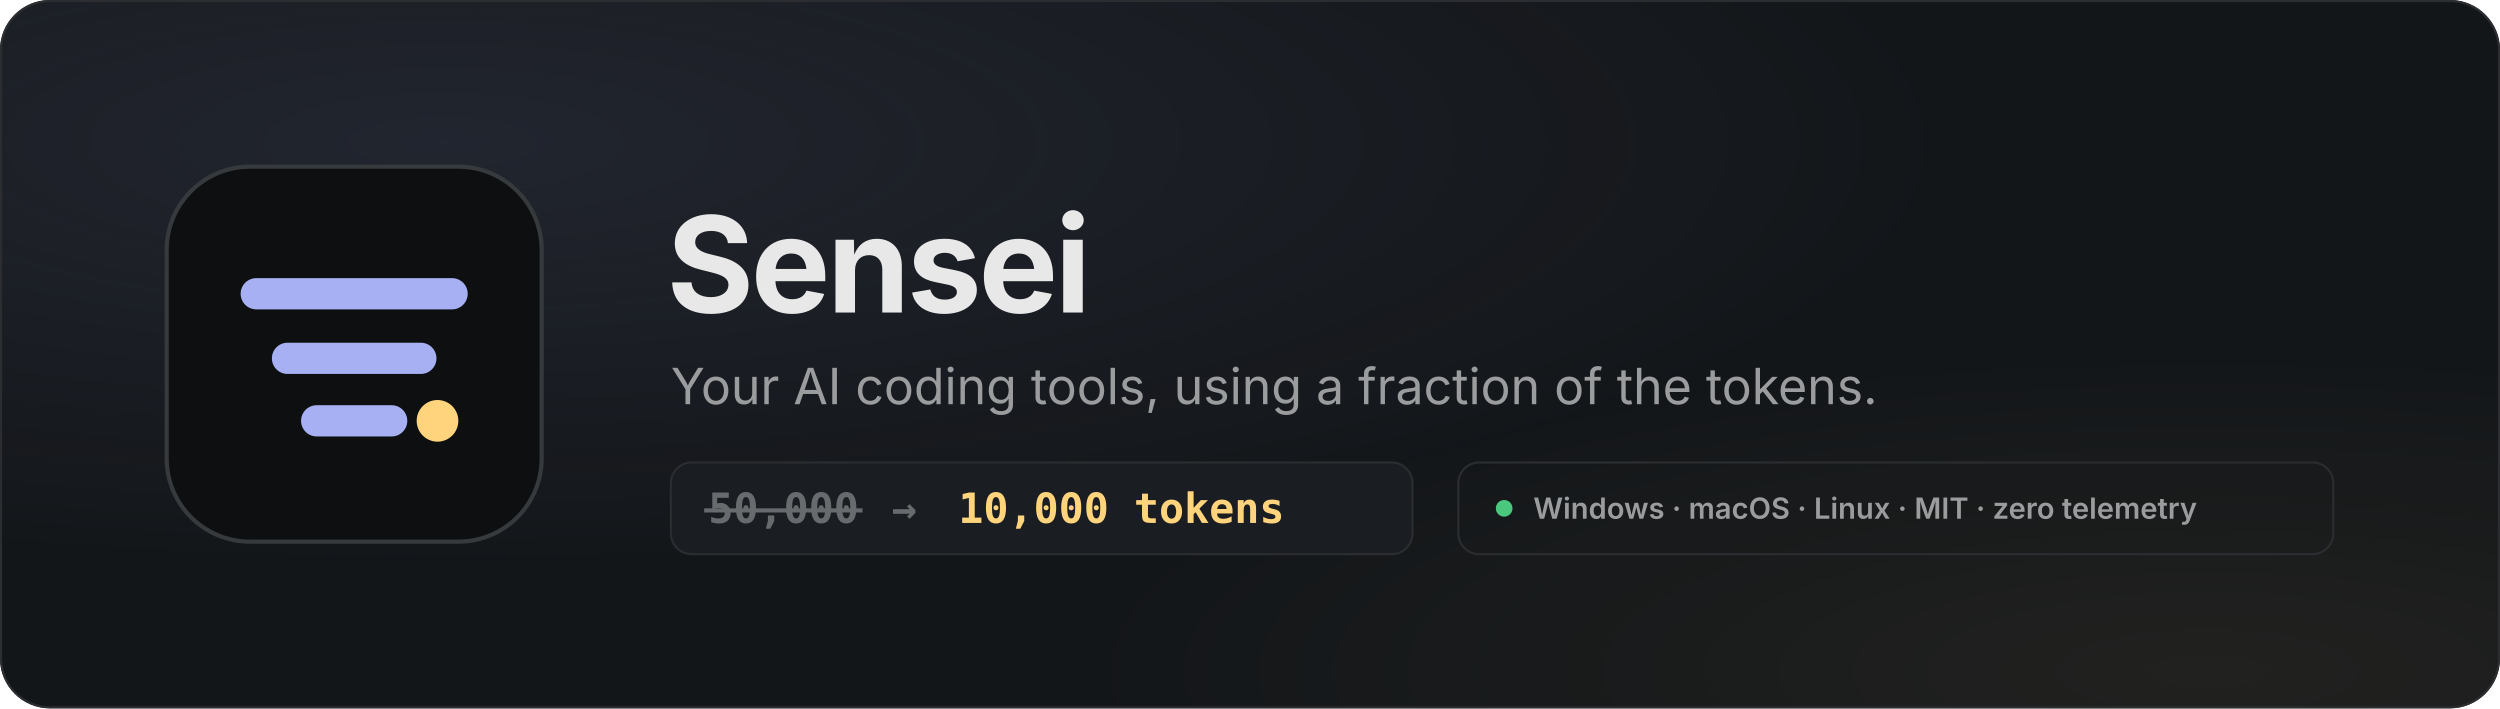
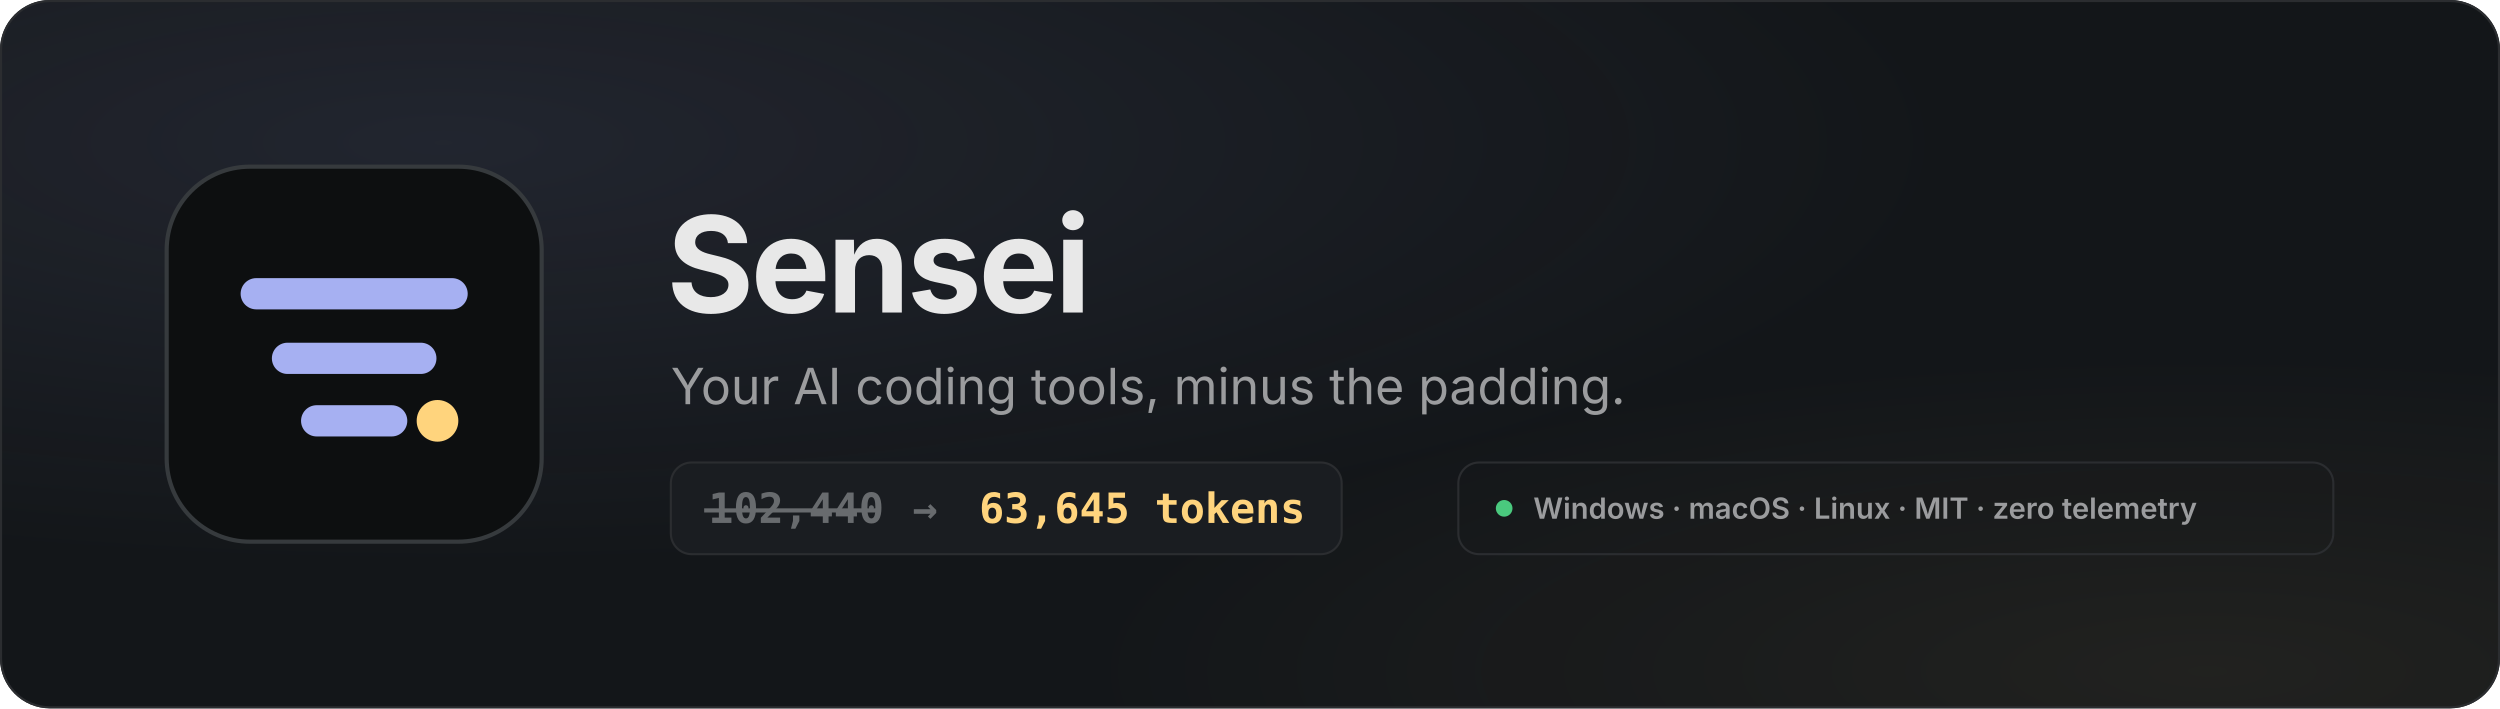
<svg xmlns="http://www.w3.org/2000/svg" width="1200" height="340" viewBox="0 0 1200 340" role="img" aria-labelledby="t d">
  <defs>
    <radialGradient id="glowA" cx="18%" cy="20%" r="60%">
      <stop offset="0" stop-color="#a6b0f2" stop-opacity="0.10" />
      <stop offset="1" stop-color="#a6b0f2" stop-opacity="0" />
    </radialGradient>
    <radialGradient id="glowB" cx="88%" cy="95%" r="45%">
      <stop offset="0" stop-color="#ffd47d" stop-opacity="0.060" />
      <stop offset="1" stop-color="#ffd47d" stop-opacity="0" />
    </radialGradient>
  </defs>
  <style>
  .l { stroke: #a6b0f2; stroke-width: 15; stroke-linecap: round; }
  .l1 { animation: l1 6s cubic-bezier(.4,0,.2,1) infinite; }
  .l2 { animation: l2 6s cubic-bezier(.4,0,.2,1) infinite; }
  .l3 { animation: l3 6s cubic-bezier(.4,0,.2,1) infinite; }
  .dot { fill: #ffd47d; transform-box: fill-box; transform-origin: center; animation: dot 6s ease-in-out infinite; }
  @keyframes l1 { 0%,12% { d: path("M43 61H137"); } 30%,88% { d: path("M43 61H137"); } 100% { d: path("M43 61H137"); } }
  @keyframes l2 { 0%,12% { d: path("M43 92H137"); } 30%,88% { d: path("M58 92H122"); } 100% { d: path("M43 92H137"); } }
  @keyframes l3 { 0%,12% { d: path("M43 122H137"); } 30%,88% { d: path("M72 122H108"); } 100% { d: path("M43 122H137"); } }
  @keyframes dot { 0%,26% { transform: scale(0); opacity: 0; } 34% { transform: scale(1.25); opacity: 1; } 40%,86% { transform: scale(1); opacity: 1; } 96%,100% { transform: scale(0); opacity: 0; } }
  .name { font: 700 64px Inter, 'Segoe UI', -apple-system, BlinkMacSystemFont, Helvetica, Arial, sans-serif; fill: #e8e8e8; letter-spacing: -1.5px; }
  .tag { font: 400 24px Inter, 'Segoe UI', -apple-system, BlinkMacSystemFont, Helvetica, Arial, sans-serif; fill: #9b9c9e; }
  .chip { font: 600 14px Inter, 'Segoe UI', -apple-system, BlinkMacSystemFont, Helvetica, Arial, sans-serif; fill: #9b9c9e; }
  .num { font: 700 20px 'JetBrains Mono', 'Cascadia Mono', ui-monospace, Menlo, Consolas, monospace; }
  .before { fill: #686b6e; animation: fadeOut 6s ease infinite; }
  .after { fill: #ffd47d; animation: fadeIn 6s ease infinite; }
  .strike { stroke: #686b6e; stroke-width: 2; animation: strike 6s ease infinite; transform-box: fill-box; transform-origin: left; }
  @keyframes strike { 0%,20% { transform: scaleX(0); } 30%,88% { transform: scaleX(1); } 96%,100% { transform: scaleX(0); } }
  @keyframes fadeIn { 0%,26% { opacity: 0; } 36%,86% { opacity: 1; } 96%,100% { opacity: 0; } }
  @keyframes fadeOut { 0%,24% { opacity: 1; } 32%,88% { opacity: .55; } 100% { opacity: 1; } }
  @media (prefers-reduced-motion: reduce) {
    * { animation: none !important; }
  }
</style>
  <rect width="1200" height="340" rx="24" fill="#131619" />
  <rect width="1200" height="340" rx="24" fill="url(#glowA)" />
  <rect width="1200" height="340" rx="24" fill="url(#glowB)" />
  <rect x="0.5" y="0.5" width="1199" height="339" rx="23.5" fill="none" stroke="#2b2d30" />
  <g transform="translate(80 80)">
    <rect width="180" height="180" rx="40" fill="#0d0f10" stroke="#363a3d" stroke-width="2" />
    <g transform="translate(0 0)">
      <path class="l l1" d="M43 61H137" />
      <path class="l l2" d="M58 92H122" />
      <path class="l l3" d="M72 122H108" />
      <circle class="dot" cx="130" cy="122" r="10" />
    </g>
  </g>
  <text x="320" y="150" class="name">Sensei</text>
-   <text x="322" y="194" class="tag">Your AI coding tools, using a fraction of the tokens.</text>
+   <text x="322" y="194" class="tag">Your AI coding tools, minus the padding.</text>
  <g transform="translate(322 222)">
-     <rect width="356" height="44" rx="10" fill="#1a1d21" stroke="#2b2d30" />
-     <text x="18" y="29" class="num before">50,000</text>
-     <line x1="16" y1="23" x2="92" y2="23" class="strike" />
-     <text x="106" y="29" class="num" fill="#686b6e">→</text>
-     <text x="138" y="29" class="num after">10,000 tokens</text>
+     <rect width="322" height="44" rx="10" fill="#1a1d21" stroke="#2b2d30" />
+     <text x="18" y="29" class="num before">102,440</text>
+     <line x1="16" y1="23" x2="100" y2="23" class="strike" />
+     <text x="116" y="29" class="num" fill="#686b6e">→</text>
+     <text x="148" y="29" class="num after">63,645 tokens</text>
  </g>
  <g transform="translate(700 222)">
    <rect width="420" height="44" rx="10" fill="none" stroke="#2b2d30" />
    <circle cx="22" cy="22" r="4" fill="#4ac97e" />
    <text x="36" y="27" class="chip">Windows · macOS · Linux   ·   MIT   ·   zero telemetry</text>
  </g>
</svg>
